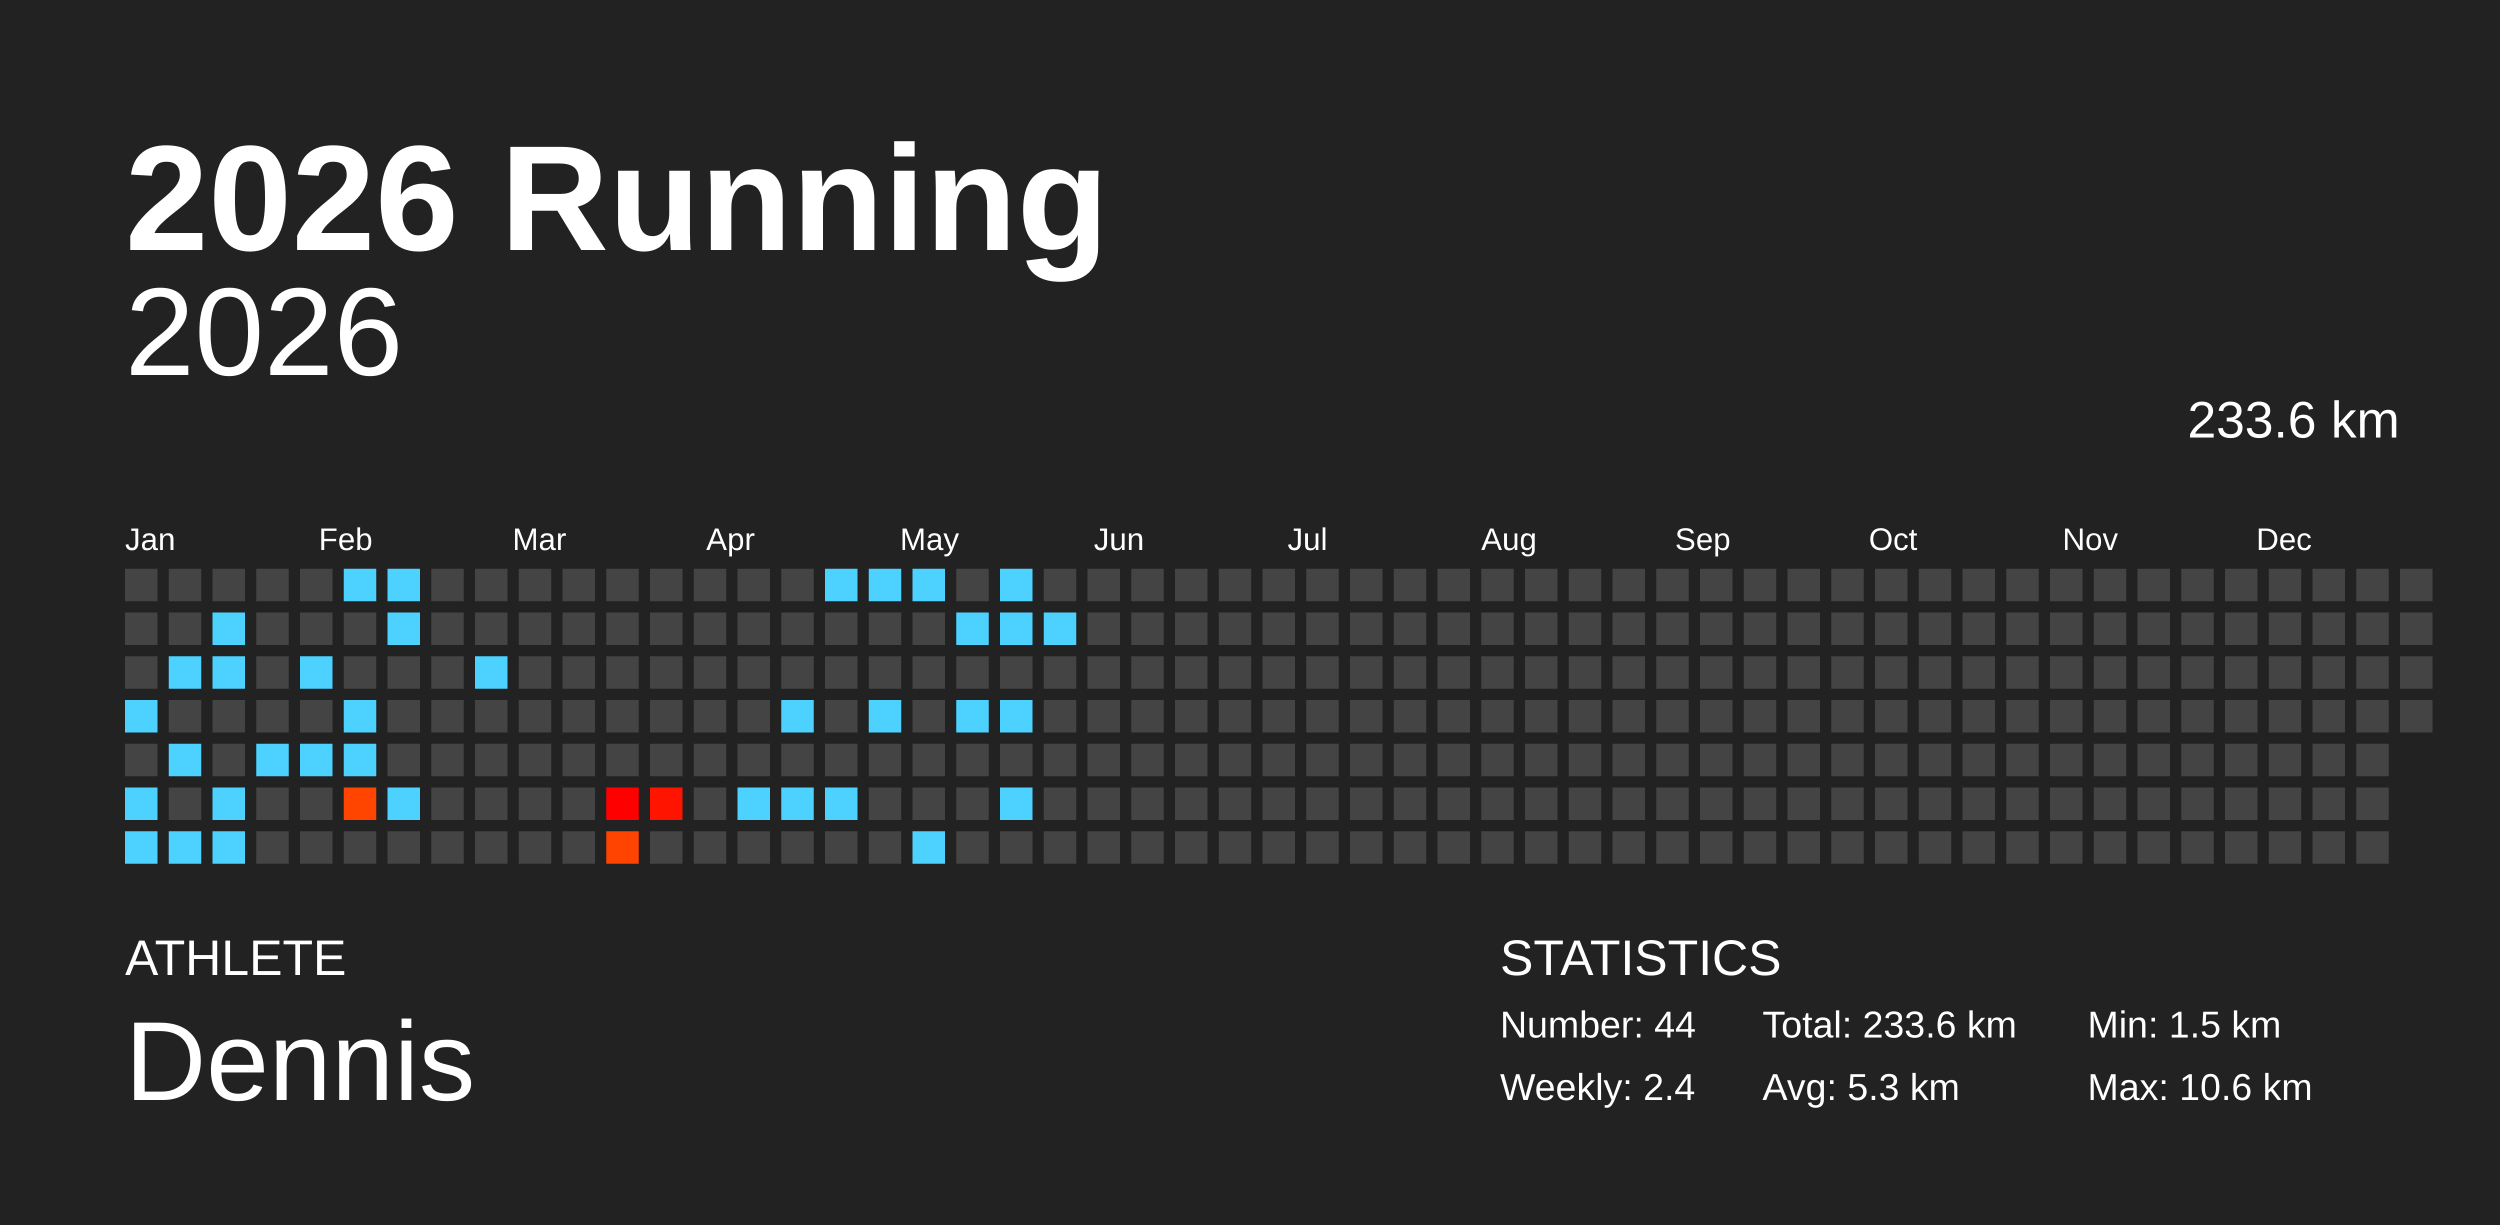
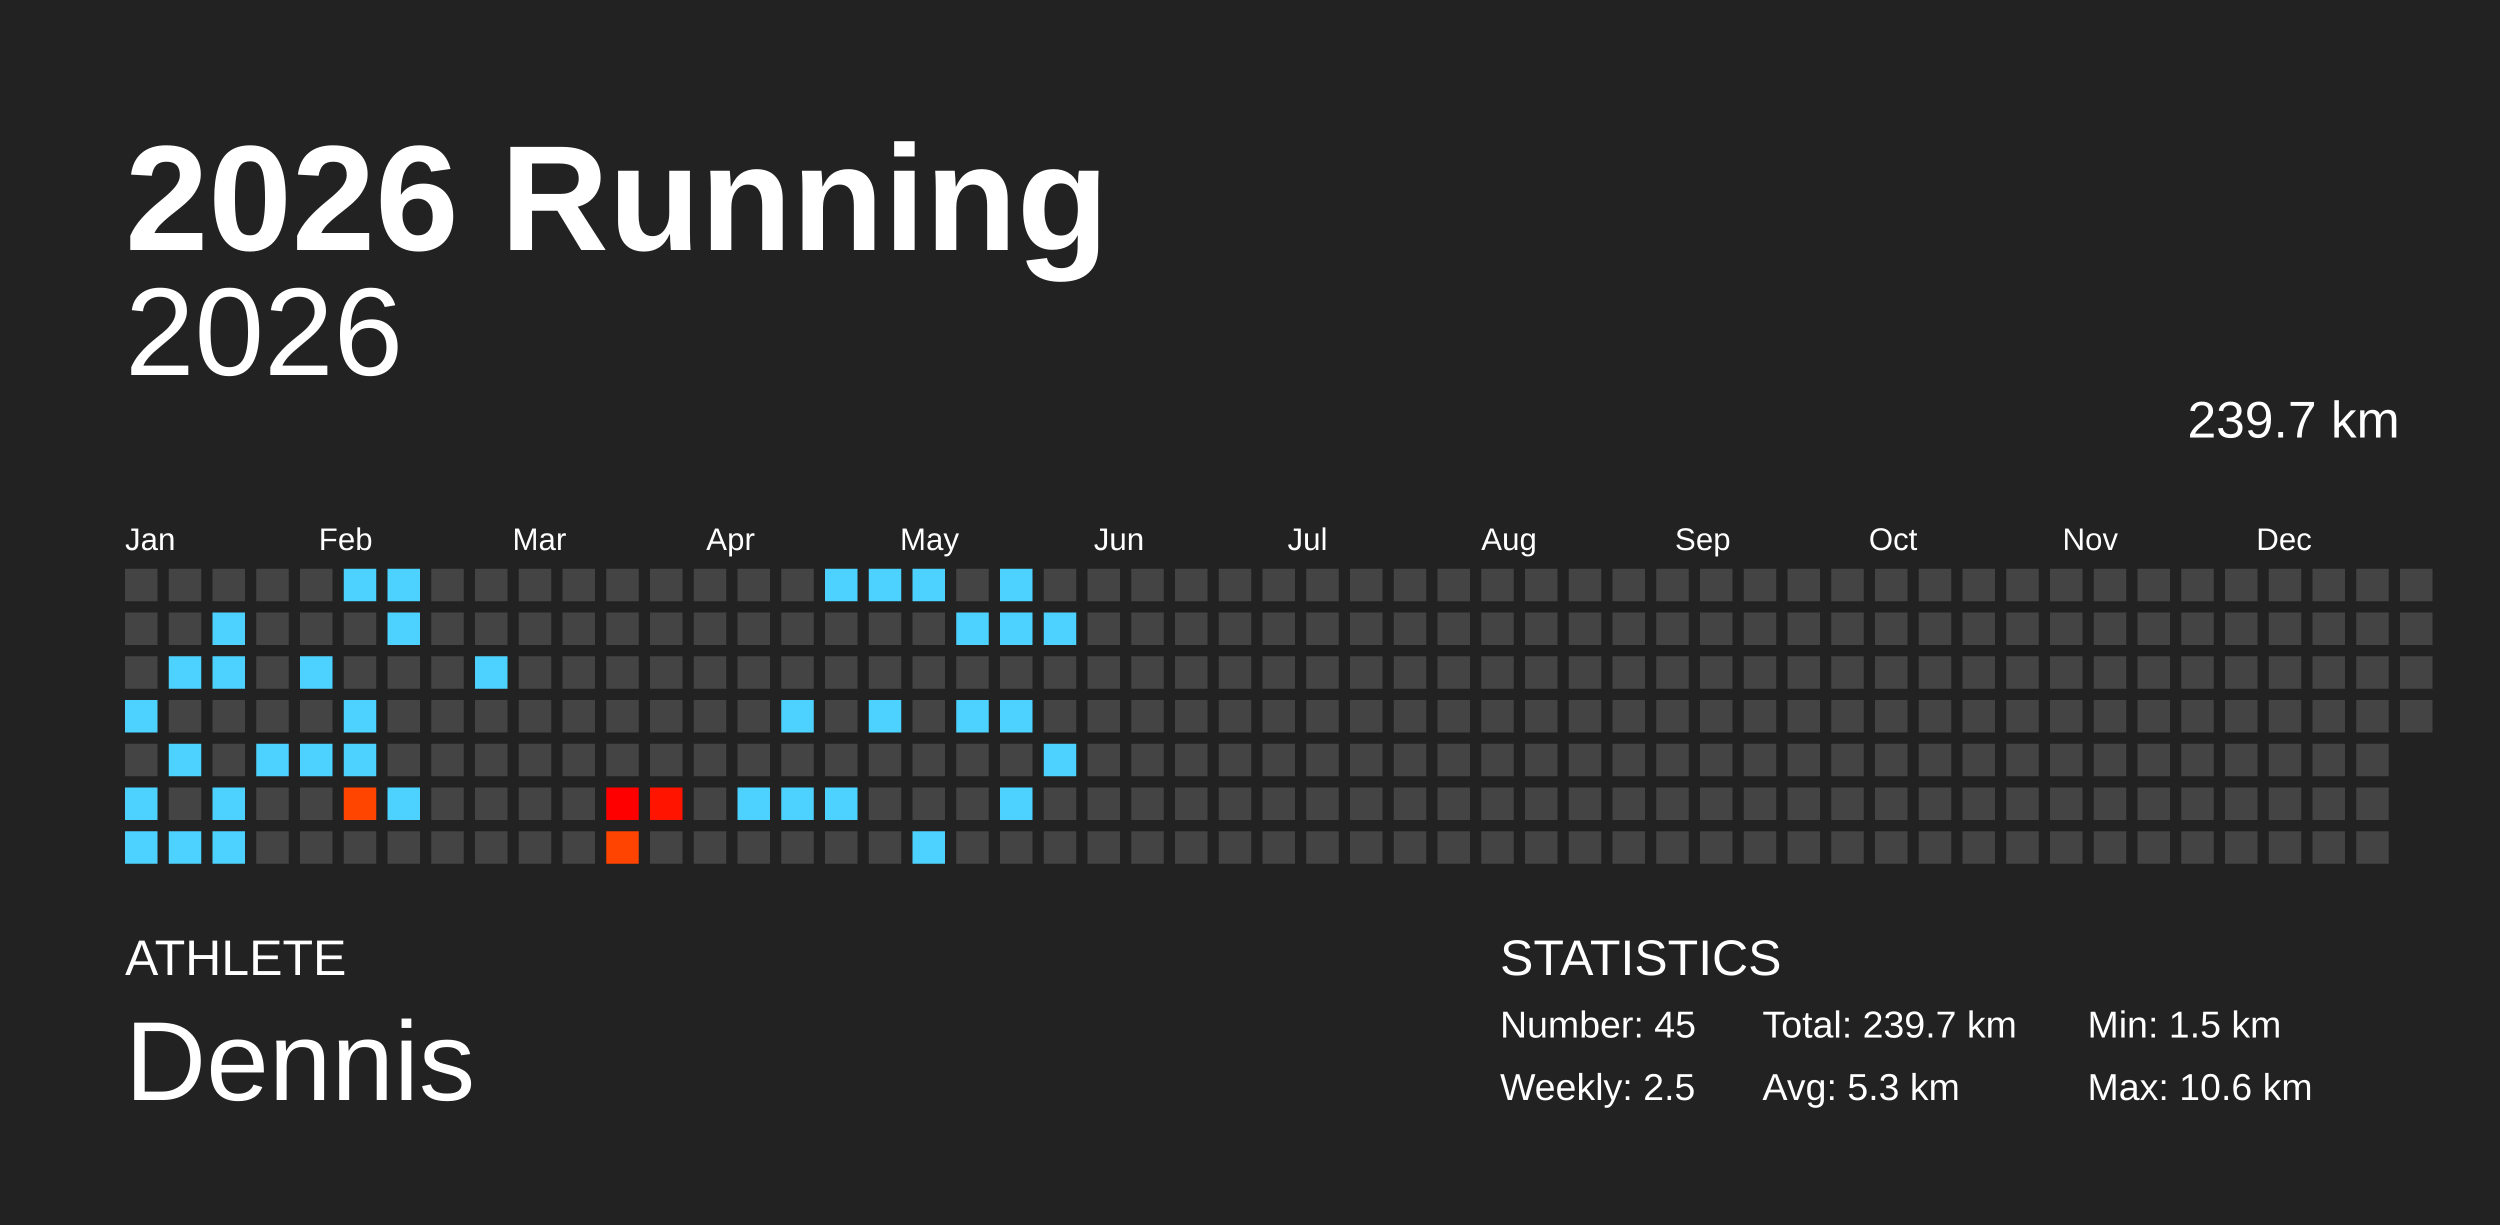
<svg xmlns="http://www.w3.org/2000/svg" baseProfile="full" height="98mm" version="1.1" viewBox="0,0,200,98" width="200mm">
  <defs />
  <rect fill="#222222" height="98" width="200" x="0" y="0" />
  <text fill="#FFFFFF" style="font-size:12px; font-family:Arial; font-weight:bold;" x="10" y="20">2026 Running</text>
  <text fill="#FFFFFF" style="font-size:4px; font-family:Arial" x="10" y="78">ATHLETE</text>
  <text fill="#FFFFFF" style="font-size:9px; font-family:Arial" x="10" y="88">Dennis</text>
  <text fill="#FFFFFF" style="font-size:4px; font-family:Arial" x="120" y="78">STATISTICS</text>
-   <text fill="#FFFFFF" style="font-size:3px; font-family:Arial" x="120" y="83">Number: 44</text>
-   <text fill="#FFFFFF" style="font-size:3px; font-family:Arial" x="120" y="88">Weekly: 2.4</text>
-   <text fill="#FFFFFF" style="font-size:3px; font-family:Arial" x="141" y="83">Total: 233.6 km</text>
+   <text fill="#FFFFFF" style="font-size:3px; font-family:Arial" x="120" y="83">Number: 45</text>
+   <text fill="#FFFFFF" style="font-size:3px; font-family:Arial" x="120" y="88">Weekly: 2.5</text>
+   <text fill="#FFFFFF" style="font-size:3px; font-family:Arial" x="141" y="83">Total: 239.7 km</text>
  <text fill="#FFFFFF" style="font-size:3px; font-family:Arial" x="141" y="88">Avg: 5.3 km</text>
  <text fill="#FFFFFF" style="font-size:3px; font-family:Arial" x="167" y="83">Min: 1.5 km</text>
  <text fill="#FFFFFF" style="font-size:3px; font-family:Arial" x="167" y="88">Max: 10.6 km</text>
  <text alignment-baseline="hanging" fill="#FFFFFF" style="font-size:10.0px; font-family:Arial;" x="10" y="30">2026</text>
-   <text alignment-baseline="hanging" fill="#FFFFFF" style="font-size:4.125px; font-family:Arial;" x="175" y="35">233.6 km</text>
+   <text alignment-baseline="hanging" fill="#FFFFFF" style="font-size:4.125px; font-family:Arial;" x="175" y="35">239.7 km</text>
  <text fill="#FFFFFF" style="font-size:2.5px; font-family:Arial" x="10.0" y="44">Jan</text>
  <text fill="#FFFFFF" style="font-size:2.5px; font-family:Arial" x="25.5" y="44">Feb</text>
  <text fill="#FFFFFF" style="font-size:2.5px; font-family:Arial" x="41.0" y="44">Mar</text>
  <text fill="#FFFFFF" style="font-size:2.5px; font-family:Arial" x="56.5" y="44">Apr</text>
  <text fill="#FFFFFF" style="font-size:2.5px; font-family:Arial" x="72.0" y="44">May</text>
  <text fill="#FFFFFF" style="font-size:2.5px; font-family:Arial" x="87.5" y="44">Jun</text>
  <text fill="#FFFFFF" style="font-size:2.5px; font-family:Arial" x="103.0" y="44">Jul</text>
  <text fill="#FFFFFF" style="font-size:2.5px; font-family:Arial" x="118.5" y="44">Aug</text>
  <text fill="#FFFFFF" style="font-size:2.5px; font-family:Arial" x="134.0" y="44">Sep</text>
  <text fill="#FFFFFF" style="font-size:2.5px; font-family:Arial" x="149.5" y="44">Oct</text>
  <text fill="#FFFFFF" style="font-size:2.5px; font-family:Arial" x="165.0" y="44">Nov</text>
  <text fill="#FFFFFF" style="font-size:2.5px; font-family:Arial" x="180.5" y="44">Dec</text>
  <rect fill="#444444" height="2.6" width="2.6" x="10.0" y="45.5" />
  <rect fill="#444444" height="2.6" width="2.6" x="10.0" y="49.0" />
  <rect fill="#444444" height="2.6" width="2.6" x="10.0" y="52.5" />
  <rect fill="#4dd2ff" height="2.6" width="2.6" x="10.0" y="56.0" />
  <rect fill="#444444" height="2.6" width="2.6" x="10.0" y="59.5" />
  <rect fill="#4dd2ff" height="2.6" width="2.6" x="10.0" y="63.0" />
  <rect fill="#4dd2ff" height="2.6" width="2.6" x="10.0" y="66.5" />
  <rect fill="#444444" height="2.6" width="2.6" x="13.5" y="45.5" />
  <rect fill="#444444" height="2.6" width="2.6" x="13.5" y="49.0" />
  <rect fill="#4dd2ff" height="2.6" width="2.6" x="13.5" y="52.5" />
  <rect fill="#444444" height="2.6" width="2.6" x="13.5" y="56.0" />
  <rect fill="#4dd2ff" height="2.6" width="2.6" x="13.5" y="59.5" />
  <rect fill="#444444" height="2.6" width="2.6" x="13.5" y="63.0" />
  <rect fill="#4dd2ff" height="2.6" width="2.6" x="13.5" y="66.5" />
  <rect fill="#444444" height="2.6" width="2.6" x="17.0" y="45.5" />
  <rect fill="#4dd2ff" height="2.6" width="2.6" x="17.0" y="49.0" />
  <rect fill="#4dd2ff" height="2.6" width="2.6" x="17.0" y="52.5" />
  <rect fill="#444444" height="2.6" width="2.6" x="17.0" y="56.0" />
  <rect fill="#444444" height="2.6" width="2.6" x="17.0" y="59.5" />
  <rect fill="#4dd2ff" height="2.6" width="2.6" x="17.0" y="63.0" />
  <rect fill="#4dd2ff" height="2.6" width="2.6" x="17.0" y="66.5" />
  <rect fill="#444444" height="2.6" width="2.6" x="20.5" y="45.5" />
  <rect fill="#444444" height="2.6" width="2.6" x="20.5" y="49.0" />
  <rect fill="#444444" height="2.6" width="2.6" x="20.5" y="52.5" />
  <rect fill="#444444" height="2.6" width="2.6" x="20.5" y="56.0" />
  <rect fill="#4dd2ff" height="2.6" width="2.6" x="20.5" y="59.5" />
  <rect fill="#444444" height="2.6" width="2.6" x="20.5" y="63.0" />
  <rect fill="#444444" height="2.6" width="2.6" x="20.5" y="66.5" />
  <rect fill="#444444" height="2.6" width="2.6" x="24.0" y="45.5" />
  <rect fill="#444444" height="2.6" width="2.6" x="24.0" y="49.0" />
  <rect fill="#4dd2ff" height="2.6" width="2.6" x="24.0" y="52.5" />
  <rect fill="#444444" height="2.6" width="2.6" x="24.0" y="56.0" />
  <rect fill="#4dd2ff" height="2.6" width="2.6" x="24.0" y="59.5" />
  <rect fill="#444444" height="2.6" width="2.6" x="24.0" y="63.0" />
  <rect fill="#444444" height="2.6" width="2.6" x="24.0" y="66.5" />
  <rect fill="#4dd2ff" height="2.6" width="2.6" x="27.5" y="45.5" />
  <rect fill="#444444" height="2.6" width="2.6" x="27.5" y="49.0" />
  <rect fill="#444444" height="2.6" width="2.6" x="27.5" y="52.5" />
  <rect fill="#4dd2ff" height="2.6" width="2.6" x="27.5" y="56.0" />
  <rect fill="#4dd2ff" height="2.6" width="2.6" x="27.5" y="59.5" />
  <rect fill="#ff4500" height="2.6" width="2.6" x="27.5" y="63.0" />
  <rect fill="#444444" height="2.6" width="2.6" x="27.5" y="66.5" />
  <rect fill="#4dd2ff" height="2.6" width="2.6" x="31.0" y="45.5" />
  <rect fill="#4dd2ff" height="2.6" width="2.6" x="31.0" y="49.0" />
  <rect fill="#444444" height="2.6" width="2.6" x="31.0" y="52.5" />
  <rect fill="#444444" height="2.6" width="2.6" x="31.0" y="56.0" />
  <rect fill="#444444" height="2.6" width="2.6" x="31.0" y="59.5" />
  <rect fill="#4dd2ff" height="2.6" width="2.6" x="31.0" y="63.0" />
  <rect fill="#444444" height="2.6" width="2.6" x="31.0" y="66.5" />
  <rect fill="#444444" height="2.6" width="2.6" x="34.5" y="45.5" />
  <rect fill="#444444" height="2.6" width="2.6" x="34.5" y="49.0" />
  <rect fill="#444444" height="2.6" width="2.6" x="34.5" y="52.5" />
  <rect fill="#444444" height="2.6" width="2.6" x="34.5" y="56.0" />
  <rect fill="#444444" height="2.6" width="2.6" x="34.5" y="59.5" />
  <rect fill="#444444" height="2.6" width="2.6" x="34.5" y="63.0" />
  <rect fill="#444444" height="2.6" width="2.6" x="34.5" y="66.5" />
  <rect fill="#444444" height="2.6" width="2.6" x="38.0" y="45.5" />
  <rect fill="#444444" height="2.6" width="2.6" x="38.0" y="49.0" />
  <rect fill="#4dd2ff" height="2.6" width="2.6" x="38.0" y="52.5" />
  <rect fill="#444444" height="2.6" width="2.6" x="38.0" y="56.0" />
  <rect fill="#444444" height="2.6" width="2.6" x="38.0" y="59.5" />
  <rect fill="#444444" height="2.6" width="2.6" x="38.0" y="63.0" />
  <rect fill="#444444" height="2.6" width="2.6" x="38.0" y="66.5" />
  <rect fill="#444444" height="2.6" width="2.6" x="41.5" y="45.5" />
  <rect fill="#444444" height="2.6" width="2.6" x="41.5" y="49.0" />
  <rect fill="#444444" height="2.6" width="2.6" x="41.5" y="52.5" />
  <rect fill="#444444" height="2.6" width="2.6" x="41.5" y="56.0" />
  <rect fill="#444444" height="2.6" width="2.6" x="41.5" y="59.5" />
  <rect fill="#444444" height="2.6" width="2.6" x="41.5" y="63.0" />
  <rect fill="#444444" height="2.6" width="2.6" x="41.5" y="66.5" />
  <rect fill="#444444" height="2.6" width="2.6" x="45.0" y="45.5" />
  <rect fill="#444444" height="2.6" width="2.6" x="45.0" y="49.0" />
  <rect fill="#444444" height="2.6" width="2.6" x="45.0" y="52.5" />
  <rect fill="#444444" height="2.6" width="2.6" x="45.0" y="56.0" />
  <rect fill="#444444" height="2.6" width="2.6" x="45.0" y="59.5" />
  <rect fill="#444444" height="2.6" width="2.6" x="45.0" y="63.0" />
  <rect fill="#444444" height="2.6" width="2.6" x="45.0" y="66.5" />
  <rect fill="#444444" height="2.6" width="2.6" x="48.5" y="45.5" />
  <rect fill="#444444" height="2.6" width="2.6" x="48.5" y="49.0" />
  <rect fill="#444444" height="2.6" width="2.6" x="48.5" y="52.5" />
  <rect fill="#444444" height="2.6" width="2.6" x="48.5" y="56.0" />
  <rect fill="#444444" height="2.6" width="2.6" x="48.5" y="59.5" />
  <rect fill="#ff0000" height="2.6" width="2.6" x="48.5" y="63.0" />
  <rect fill="#ff4300" height="2.6" width="2.6" x="48.5" y="66.5" />
  <rect fill="#444444" height="2.6" width="2.6" x="52.0" y="45.5" />
  <rect fill="#444444" height="2.6" width="2.6" x="52.0" y="49.0" />
  <rect fill="#444444" height="2.6" width="2.6" x="52.0" y="52.5" />
  <rect fill="#444444" height="2.6" width="2.6" x="52.0" y="56.0" />
  <rect fill="#444444" height="2.6" width="2.6" x="52.0" y="59.5" />
  <rect fill="#ff1400" height="2.6" width="2.6" x="52.0" y="63.0" />
  <rect fill="#444444" height="2.6" width="2.6" x="52.0" y="66.5" />
  <rect fill="#444444" height="2.6" width="2.6" x="55.5" y="45.5" />
  <rect fill="#444444" height="2.6" width="2.6" x="55.5" y="49.0" />
  <rect fill="#444444" height="2.6" width="2.6" x="55.5" y="52.5" />
  <rect fill="#444444" height="2.6" width="2.6" x="55.5" y="56.0" />
  <rect fill="#444444" height="2.6" width="2.6" x="55.5" y="59.5" />
  <rect fill="#444444" height="2.6" width="2.6" x="55.5" y="63.0" />
  <rect fill="#444444" height="2.6" width="2.6" x="55.5" y="66.5" />
  <rect fill="#444444" height="2.6" width="2.6" x="59.0" y="45.5" />
  <rect fill="#444444" height="2.6" width="2.6" x="59.0" y="49.0" />
  <rect fill="#444444" height="2.6" width="2.6" x="59.0" y="52.5" />
  <rect fill="#444444" height="2.6" width="2.6" x="59.0" y="56.0" />
  <rect fill="#444444" height="2.6" width="2.6" x="59.0" y="59.5" />
  <rect fill="#4dd2ff" height="2.6" width="2.6" x="59.0" y="63.0" />
  <rect fill="#444444" height="2.6" width="2.6" x="59.0" y="66.5" />
  <rect fill="#444444" height="2.6" width="2.6" x="62.5" y="45.5" />
  <rect fill="#444444" height="2.6" width="2.6" x="62.5" y="49.0" />
  <rect fill="#444444" height="2.6" width="2.6" x="62.5" y="52.5" />
  <rect fill="#4dd2ff" height="2.6" width="2.6" x="62.5" y="56.0" />
  <rect fill="#444444" height="2.6" width="2.6" x="62.5" y="59.5" />
  <rect fill="#4dd2ff" height="2.6" width="2.6" x="62.5" y="63.0" />
  <rect fill="#444444" height="2.6" width="2.6" x="62.5" y="66.5" />
  <rect fill="#4dd2ff" height="2.6" width="2.6" x="66.0" y="45.5" />
  <rect fill="#444444" height="2.6" width="2.6" x="66.0" y="49.0" />
  <rect fill="#444444" height="2.6" width="2.6" x="66.0" y="52.5" />
  <rect fill="#444444" height="2.6" width="2.6" x="66.0" y="56.0" />
  <rect fill="#444444" height="2.6" width="2.6" x="66.0" y="59.5" />
  <rect fill="#4dd2ff" height="2.6" width="2.6" x="66.0" y="63.0" />
  <rect fill="#444444" height="2.6" width="2.6" x="66.0" y="66.5" />
  <rect fill="#4dd2ff" height="2.6" width="2.6" x="69.5" y="45.5" />
  <rect fill="#444444" height="2.6" width="2.6" x="69.5" y="49.0" />
  <rect fill="#444444" height="2.6" width="2.6" x="69.5" y="52.5" />
  <rect fill="#4dd2ff" height="2.6" width="2.6" x="69.5" y="56.0" />
  <rect fill="#444444" height="2.6" width="2.6" x="69.5" y="59.5" />
  <rect fill="#444444" height="2.6" width="2.6" x="69.5" y="63.0" />
  <rect fill="#444444" height="2.6" width="2.6" x="69.5" y="66.5" />
  <rect fill="#4dd2ff" height="2.6" width="2.6" x="73.0" y="45.5" />
  <rect fill="#444444" height="2.6" width="2.6" x="73.0" y="49.0" />
  <rect fill="#444444" height="2.6" width="2.6" x="73.0" y="52.5" />
  <rect fill="#444444" height="2.6" width="2.6" x="73.0" y="56.0" />
  <rect fill="#444444" height="2.6" width="2.6" x="73.0" y="59.5" />
  <rect fill="#444444" height="2.6" width="2.6" x="73.0" y="63.0" />
  <rect fill="#4dd2ff" height="2.6" width="2.6" x="73.0" y="66.5" />
  <rect fill="#444444" height="2.6" width="2.6" x="76.5" y="45.5" />
  <rect fill="#4dd2ff" height="2.6" width="2.6" x="76.5" y="49.0" />
  <rect fill="#444444" height="2.6" width="2.6" x="76.5" y="52.5" />
  <rect fill="#4dd2ff" height="2.6" width="2.6" x="76.5" y="56.0" />
  <rect fill="#444444" height="2.6" width="2.6" x="76.5" y="59.5" />
  <rect fill="#444444" height="2.6" width="2.6" x="76.5" y="63.0" />
  <rect fill="#444444" height="2.6" width="2.6" x="76.5" y="66.5" />
  <rect fill="#4dd2ff" height="2.6" width="2.6" x="80.0" y="45.5" />
  <rect fill="#4dd2ff" height="2.6" width="2.6" x="80.0" y="49.0" />
  <rect fill="#444444" height="2.6" width="2.6" x="80.0" y="52.5" />
  <rect fill="#4dd2ff" height="2.6" width="2.6" x="80.0" y="56.0" />
  <rect fill="#444444" height="2.6" width="2.6" x="80.0" y="59.5" />
  <rect fill="#4dd2ff" height="2.6" width="2.6" x="80.0" y="63.0" />
  <rect fill="#444444" height="2.6" width="2.6" x="80.0" y="66.5" />
  <rect fill="#444444" height="2.6" width="2.6" x="83.5" y="45.5" />
  <rect fill="#4dd2ff" height="2.6" width="2.6" x="83.5" y="49.0" />
  <rect fill="#444444" height="2.6" width="2.6" x="83.5" y="52.5" />
  <rect fill="#444444" height="2.6" width="2.6" x="83.5" y="56.0" />
-   <rect fill="#444444" height="2.6" width="2.6" x="83.5" y="59.5" />
+   <rect fill="#4dd2ff" height="2.6" width="2.6" x="83.5" y="59.5" />
  <rect fill="#444444" height="2.6" width="2.6" x="83.5" y="63.0" />
  <rect fill="#444444" height="2.6" width="2.6" x="83.5" y="66.5" />
  <rect fill="#444444" height="2.6" width="2.6" x="87.0" y="45.5" />
  <rect fill="#444444" height="2.6" width="2.6" x="87.0" y="49.0" />
  <rect fill="#444444" height="2.6" width="2.6" x="87.0" y="52.5" />
  <rect fill="#444444" height="2.6" width="2.6" x="87.0" y="56.0" />
  <rect fill="#444444" height="2.6" width="2.6" x="87.0" y="59.5" />
  <rect fill="#444444" height="2.6" width="2.6" x="87.0" y="63.0" />
  <rect fill="#444444" height="2.6" width="2.6" x="87.0" y="66.5" />
  <rect fill="#444444" height="2.6" width="2.6" x="90.5" y="45.5" />
  <rect fill="#444444" height="2.6" width="2.6" x="90.5" y="49.0" />
  <rect fill="#444444" height="2.6" width="2.6" x="90.5" y="52.5" />
  <rect fill="#444444" height="2.6" width="2.6" x="90.5" y="56.0" />
  <rect fill="#444444" height="2.6" width="2.6" x="90.5" y="59.5" />
  <rect fill="#444444" height="2.6" width="2.6" x="90.5" y="63.0" />
  <rect fill="#444444" height="2.6" width="2.6" x="90.5" y="66.5" />
  <rect fill="#444444" height="2.6" width="2.6" x="94.0" y="45.5" />
  <rect fill="#444444" height="2.6" width="2.6" x="94.0" y="49.0" />
  <rect fill="#444444" height="2.6" width="2.6" x="94.0" y="52.5" />
  <rect fill="#444444" height="2.6" width="2.6" x="94.0" y="56.0" />
  <rect fill="#444444" height="2.6" width="2.6" x="94.0" y="59.5" />
  <rect fill="#444444" height="2.6" width="2.6" x="94.0" y="63.0" />
  <rect fill="#444444" height="2.6" width="2.6" x="94.0" y="66.5" />
  <rect fill="#444444" height="2.6" width="2.6" x="97.5" y="45.5" />
  <rect fill="#444444" height="2.6" width="2.6" x="97.5" y="49.0" />
  <rect fill="#444444" height="2.6" width="2.6" x="97.5" y="52.5" />
  <rect fill="#444444" height="2.6" width="2.6" x="97.5" y="56.0" />
  <rect fill="#444444" height="2.6" width="2.6" x="97.5" y="59.5" />
  <rect fill="#444444" height="2.6" width="2.6" x="97.5" y="63.0" />
  <rect fill="#444444" height="2.6" width="2.6" x="97.5" y="66.5" />
  <rect fill="#444444" height="2.6" width="2.6" x="101.0" y="45.5" />
  <rect fill="#444444" height="2.6" width="2.6" x="101.0" y="49.0" />
  <rect fill="#444444" height="2.6" width="2.6" x="101.0" y="52.5" />
  <rect fill="#444444" height="2.6" width="2.6" x="101.0" y="56.0" />
  <rect fill="#444444" height="2.6" width="2.6" x="101.0" y="59.5" />
  <rect fill="#444444" height="2.6" width="2.6" x="101.0" y="63.0" />
  <rect fill="#444444" height="2.6" width="2.6" x="101.0" y="66.5" />
  <rect fill="#444444" height="2.6" width="2.6" x="104.5" y="45.5" />
  <rect fill="#444444" height="2.6" width="2.6" x="104.5" y="49.0" />
  <rect fill="#444444" height="2.6" width="2.6" x="104.5" y="52.5" />
  <rect fill="#444444" height="2.6" width="2.6" x="104.5" y="56.0" />
  <rect fill="#444444" height="2.6" width="2.6" x="104.5" y="59.5" />
  <rect fill="#444444" height="2.6" width="2.6" x="104.5" y="63.0" />
  <rect fill="#444444" height="2.6" width="2.6" x="104.5" y="66.5" />
  <rect fill="#444444" height="2.6" width="2.6" x="108.0" y="45.5" />
  <rect fill="#444444" height="2.6" width="2.6" x="108.0" y="49.0" />
  <rect fill="#444444" height="2.6" width="2.6" x="108.0" y="52.5" />
  <rect fill="#444444" height="2.6" width="2.6" x="108.0" y="56.0" />
  <rect fill="#444444" height="2.6" width="2.6" x="108.0" y="59.5" />
  <rect fill="#444444" height="2.6" width="2.6" x="108.0" y="63.0" />
  <rect fill="#444444" height="2.6" width="2.6" x="108.0" y="66.5" />
  <rect fill="#444444" height="2.6" width="2.6" x="111.5" y="45.5" />
  <rect fill="#444444" height="2.6" width="2.6" x="111.5" y="49.0" />
  <rect fill="#444444" height="2.6" width="2.6" x="111.5" y="52.5" />
  <rect fill="#444444" height="2.6" width="2.6" x="111.5" y="56.0" />
  <rect fill="#444444" height="2.6" width="2.6" x="111.5" y="59.5" />
  <rect fill="#444444" height="2.6" width="2.6" x="111.5" y="63.0" />
  <rect fill="#444444" height="2.6" width="2.6" x="111.5" y="66.5" />
  <rect fill="#444444" height="2.6" width="2.6" x="115.0" y="45.5" />
  <rect fill="#444444" height="2.6" width="2.6" x="115.0" y="49.0" />
  <rect fill="#444444" height="2.6" width="2.6" x="115.0" y="52.5" />
  <rect fill="#444444" height="2.6" width="2.6" x="115.0" y="56.0" />
  <rect fill="#444444" height="2.6" width="2.6" x="115.0" y="59.5" />
  <rect fill="#444444" height="2.6" width="2.6" x="115.0" y="63.0" />
  <rect fill="#444444" height="2.6" width="2.6" x="115.0" y="66.5" />
  <rect fill="#444444" height="2.6" width="2.6" x="118.5" y="45.5" />
  <rect fill="#444444" height="2.6" width="2.6" x="118.5" y="49.0" />
  <rect fill="#444444" height="2.6" width="2.6" x="118.5" y="52.5" />
  <rect fill="#444444" height="2.6" width="2.6" x="118.5" y="56.0" />
  <rect fill="#444444" height="2.6" width="2.6" x="118.5" y="59.5" />
  <rect fill="#444444" height="2.6" width="2.6" x="118.5" y="63.0" />
  <rect fill="#444444" height="2.6" width="2.6" x="118.5" y="66.5" />
  <rect fill="#444444" height="2.6" width="2.6" x="122.0" y="45.5" />
  <rect fill="#444444" height="2.6" width="2.6" x="122.0" y="49.0" />
  <rect fill="#444444" height="2.6" width="2.6" x="122.0" y="52.5" />
  <rect fill="#444444" height="2.6" width="2.6" x="122.0" y="56.0" />
  <rect fill="#444444" height="2.6" width="2.6" x="122.0" y="59.5" />
  <rect fill="#444444" height="2.6" width="2.6" x="122.0" y="63.0" />
  <rect fill="#444444" height="2.6" width="2.6" x="122.0" y="66.5" />
  <rect fill="#444444" height="2.6" width="2.6" x="125.5" y="45.5" />
  <rect fill="#444444" height="2.6" width="2.6" x="125.5" y="49.0" />
  <rect fill="#444444" height="2.6" width="2.6" x="125.5" y="52.5" />
  <rect fill="#444444" height="2.6" width="2.6" x="125.5" y="56.0" />
  <rect fill="#444444" height="2.6" width="2.6" x="125.5" y="59.5" />
  <rect fill="#444444" height="2.6" width="2.6" x="125.5" y="63.0" />
  <rect fill="#444444" height="2.6" width="2.6" x="125.5" y="66.5" />
  <rect fill="#444444" height="2.6" width="2.6" x="129.0" y="45.5" />
  <rect fill="#444444" height="2.6" width="2.6" x="129.0" y="49.0" />
  <rect fill="#444444" height="2.6" width="2.6" x="129.0" y="52.5" />
  <rect fill="#444444" height="2.6" width="2.6" x="129.0" y="56.0" />
  <rect fill="#444444" height="2.6" width="2.6" x="129.0" y="59.5" />
  <rect fill="#444444" height="2.6" width="2.6" x="129.0" y="63.0" />
  <rect fill="#444444" height="2.6" width="2.6" x="129.0" y="66.5" />
  <rect fill="#444444" height="2.6" width="2.6" x="132.5" y="45.5" />
  <rect fill="#444444" height="2.6" width="2.6" x="132.5" y="49.0" />
  <rect fill="#444444" height="2.6" width="2.6" x="132.5" y="52.5" />
  <rect fill="#444444" height="2.6" width="2.6" x="132.5" y="56.0" />
  <rect fill="#444444" height="2.6" width="2.6" x="132.5" y="59.5" />
  <rect fill="#444444" height="2.6" width="2.6" x="132.5" y="63.0" />
  <rect fill="#444444" height="2.6" width="2.6" x="132.5" y="66.5" />
  <rect fill="#444444" height="2.6" width="2.6" x="136.0" y="45.5" />
  <rect fill="#444444" height="2.6" width="2.6" x="136.0" y="49.0" />
  <rect fill="#444444" height="2.6" width="2.6" x="136.0" y="52.5" />
  <rect fill="#444444" height="2.6" width="2.6" x="136.0" y="56.0" />
  <rect fill="#444444" height="2.6" width="2.6" x="136.0" y="59.5" />
  <rect fill="#444444" height="2.6" width="2.6" x="136.0" y="63.0" />
  <rect fill="#444444" height="2.6" width="2.6" x="136.0" y="66.5" />
  <rect fill="#444444" height="2.6" width="2.6" x="139.5" y="45.5" />
  <rect fill="#444444" height="2.6" width="2.6" x="139.5" y="49.0" />
  <rect fill="#444444" height="2.6" width="2.6" x="139.5" y="52.5" />
  <rect fill="#444444" height="2.6" width="2.6" x="139.5" y="56.0" />
  <rect fill="#444444" height="2.6" width="2.6" x="139.5" y="59.5" />
  <rect fill="#444444" height="2.6" width="2.6" x="139.5" y="63.0" />
  <rect fill="#444444" height="2.6" width="2.6" x="139.5" y="66.5" />
  <rect fill="#444444" height="2.6" width="2.6" x="143.0" y="45.5" />
  <rect fill="#444444" height="2.6" width="2.6" x="143.0" y="49.0" />
  <rect fill="#444444" height="2.6" width="2.6" x="143.0" y="52.5" />
  <rect fill="#444444" height="2.6" width="2.6" x="143.0" y="56.0" />
  <rect fill="#444444" height="2.6" width="2.6" x="143.0" y="59.5" />
  <rect fill="#444444" height="2.6" width="2.6" x="143.0" y="63.0" />
  <rect fill="#444444" height="2.6" width="2.6" x="143.0" y="66.5" />
  <rect fill="#444444" height="2.6" width="2.6" x="146.5" y="45.5" />
  <rect fill="#444444" height="2.6" width="2.6" x="146.5" y="49.0" />
  <rect fill="#444444" height="2.6" width="2.6" x="146.5" y="52.5" />
  <rect fill="#444444" height="2.6" width="2.6" x="146.5" y="56.0" />
  <rect fill="#444444" height="2.6" width="2.6" x="146.5" y="59.5" />
  <rect fill="#444444" height="2.6" width="2.6" x="146.5" y="63.0" />
  <rect fill="#444444" height="2.6" width="2.6" x="146.5" y="66.5" />
  <rect fill="#444444" height="2.6" width="2.6" x="150.0" y="45.5" />
  <rect fill="#444444" height="2.6" width="2.6" x="150.0" y="49.0" />
  <rect fill="#444444" height="2.6" width="2.6" x="150.0" y="52.5" />
  <rect fill="#444444" height="2.6" width="2.6" x="150.0" y="56.0" />
  <rect fill="#444444" height="2.6" width="2.6" x="150.0" y="59.5" />
  <rect fill="#444444" height="2.6" width="2.6" x="150.0" y="63.0" />
  <rect fill="#444444" height="2.6" width="2.6" x="150.0" y="66.5" />
  <rect fill="#444444" height="2.6" width="2.6" x="153.5" y="45.5" />
  <rect fill="#444444" height="2.6" width="2.6" x="153.5" y="49.0" />
  <rect fill="#444444" height="2.6" width="2.6" x="153.5" y="52.5" />
  <rect fill="#444444" height="2.6" width="2.6" x="153.5" y="56.0" />
  <rect fill="#444444" height="2.6" width="2.6" x="153.5" y="59.5" />
  <rect fill="#444444" height="2.6" width="2.6" x="153.5" y="63.0" />
  <rect fill="#444444" height="2.6" width="2.6" x="153.5" y="66.5" />
  <rect fill="#444444" height="2.6" width="2.6" x="157.0" y="45.5" />
  <rect fill="#444444" height="2.6" width="2.6" x="157.0" y="49.0" />
  <rect fill="#444444" height="2.6" width="2.6" x="157.0" y="52.5" />
  <rect fill="#444444" height="2.6" width="2.6" x="157.0" y="56.0" />
  <rect fill="#444444" height="2.6" width="2.6" x="157.0" y="59.5" />
  <rect fill="#444444" height="2.6" width="2.6" x="157.0" y="63.0" />
  <rect fill="#444444" height="2.6" width="2.6" x="157.0" y="66.5" />
  <rect fill="#444444" height="2.6" width="2.6" x="160.5" y="45.5" />
  <rect fill="#444444" height="2.6" width="2.6" x="160.5" y="49.0" />
  <rect fill="#444444" height="2.6" width="2.6" x="160.5" y="52.5" />
  <rect fill="#444444" height="2.6" width="2.6" x="160.5" y="56.0" />
  <rect fill="#444444" height="2.6" width="2.6" x="160.5" y="59.5" />
  <rect fill="#444444" height="2.6" width="2.6" x="160.5" y="63.0" />
  <rect fill="#444444" height="2.6" width="2.6" x="160.5" y="66.5" />
  <rect fill="#444444" height="2.6" width="2.6" x="164.0" y="45.5" />
  <rect fill="#444444" height="2.6" width="2.6" x="164.0" y="49.0" />
  <rect fill="#444444" height="2.6" width="2.6" x="164.0" y="52.5" />
  <rect fill="#444444" height="2.6" width="2.6" x="164.0" y="56.0" />
  <rect fill="#444444" height="2.6" width="2.6" x="164.0" y="59.5" />
  <rect fill="#444444" height="2.6" width="2.6" x="164.0" y="63.0" />
  <rect fill="#444444" height="2.6" width="2.6" x="164.0" y="66.5" />
  <rect fill="#444444" height="2.6" width="2.6" x="167.5" y="45.5" />
  <rect fill="#444444" height="2.6" width="2.6" x="167.5" y="49.0" />
  <rect fill="#444444" height="2.6" width="2.6" x="167.5" y="52.5" />
  <rect fill="#444444" height="2.6" width="2.6" x="167.5" y="56.0" />
  <rect fill="#444444" height="2.6" width="2.6" x="167.5" y="59.5" />
  <rect fill="#444444" height="2.6" width="2.6" x="167.5" y="63.0" />
  <rect fill="#444444" height="2.6" width="2.6" x="167.5" y="66.5" />
  <rect fill="#444444" height="2.6" width="2.6" x="171.0" y="45.5" />
  <rect fill="#444444" height="2.6" width="2.6" x="171.0" y="49.0" />
  <rect fill="#444444" height="2.6" width="2.6" x="171.0" y="52.5" />
  <rect fill="#444444" height="2.6" width="2.6" x="171.0" y="56.0" />
  <rect fill="#444444" height="2.6" width="2.6" x="171.0" y="59.5" />
  <rect fill="#444444" height="2.6" width="2.6" x="171.0" y="63.0" />
  <rect fill="#444444" height="2.6" width="2.6" x="171.0" y="66.5" />
  <rect fill="#444444" height="2.6" width="2.6" x="174.5" y="45.5" />
  <rect fill="#444444" height="2.6" width="2.6" x="174.5" y="49.0" />
  <rect fill="#444444" height="2.6" width="2.6" x="174.5" y="52.5" />
  <rect fill="#444444" height="2.6" width="2.6" x="174.5" y="56.0" />
  <rect fill="#444444" height="2.6" width="2.6" x="174.5" y="59.5" />
  <rect fill="#444444" height="2.6" width="2.6" x="174.5" y="63.0" />
  <rect fill="#444444" height="2.6" width="2.6" x="174.5" y="66.5" />
  <rect fill="#444444" height="2.6" width="2.6" x="178.0" y="45.5" />
  <rect fill="#444444" height="2.6" width="2.6" x="178.0" y="49.0" />
  <rect fill="#444444" height="2.6" width="2.6" x="178.0" y="52.5" />
  <rect fill="#444444" height="2.6" width="2.6" x="178.0" y="56.0" />
  <rect fill="#444444" height="2.6" width="2.6" x="178.0" y="59.5" />
  <rect fill="#444444" height="2.6" width="2.6" x="178.0" y="63.0" />
  <rect fill="#444444" height="2.6" width="2.6" x="178.0" y="66.5" />
  <rect fill="#444444" height="2.6" width="2.6" x="181.5" y="45.5" />
  <rect fill="#444444" height="2.6" width="2.6" x="181.5" y="49.0" />
  <rect fill="#444444" height="2.6" width="2.6" x="181.5" y="52.5" />
  <rect fill="#444444" height="2.6" width="2.6" x="181.5" y="56.0" />
  <rect fill="#444444" height="2.6" width="2.6" x="181.5" y="59.5" />
  <rect fill="#444444" height="2.6" width="2.6" x="181.5" y="63.0" />
  <rect fill="#444444" height="2.6" width="2.6" x="181.5" y="66.5" />
  <rect fill="#444444" height="2.6" width="2.6" x="185.0" y="45.5" />
  <rect fill="#444444" height="2.6" width="2.6" x="185.0" y="49.0" />
  <rect fill="#444444" height="2.6" width="2.6" x="185.0" y="52.5" />
  <rect fill="#444444" height="2.6" width="2.6" x="185.0" y="56.0" />
  <rect fill="#444444" height="2.6" width="2.6" x="185.0" y="59.5" />
  <rect fill="#444444" height="2.6" width="2.6" x="185.0" y="63.0" />
  <rect fill="#444444" height="2.6" width="2.6" x="185.0" y="66.5" />
  <rect fill="#444444" height="2.6" width="2.6" x="188.5" y="45.5" />
  <rect fill="#444444" height="2.6" width="2.6" x="188.5" y="49.0" />
  <rect fill="#444444" height="2.6" width="2.6" x="188.5" y="52.5" />
  <rect fill="#444444" height="2.6" width="2.6" x="188.5" y="56.0" />
  <rect fill="#444444" height="2.6" width="2.6" x="188.5" y="59.5" />
  <rect fill="#444444" height="2.6" width="2.6" x="188.5" y="63.0" />
  <rect fill="#444444" height="2.6" width="2.6" x="188.5" y="66.5" />
  <rect fill="#444444" height="2.6" width="2.6" x="192.0" y="45.5" />
  <rect fill="#444444" height="2.6" width="2.6" x="192.0" y="49.0" />
  <rect fill="#444444" height="2.6" width="2.6" x="192.0" y="52.5" />
  <rect fill="#444444" height="2.6" width="2.6" x="192.0" y="56.0" />
</svg>
